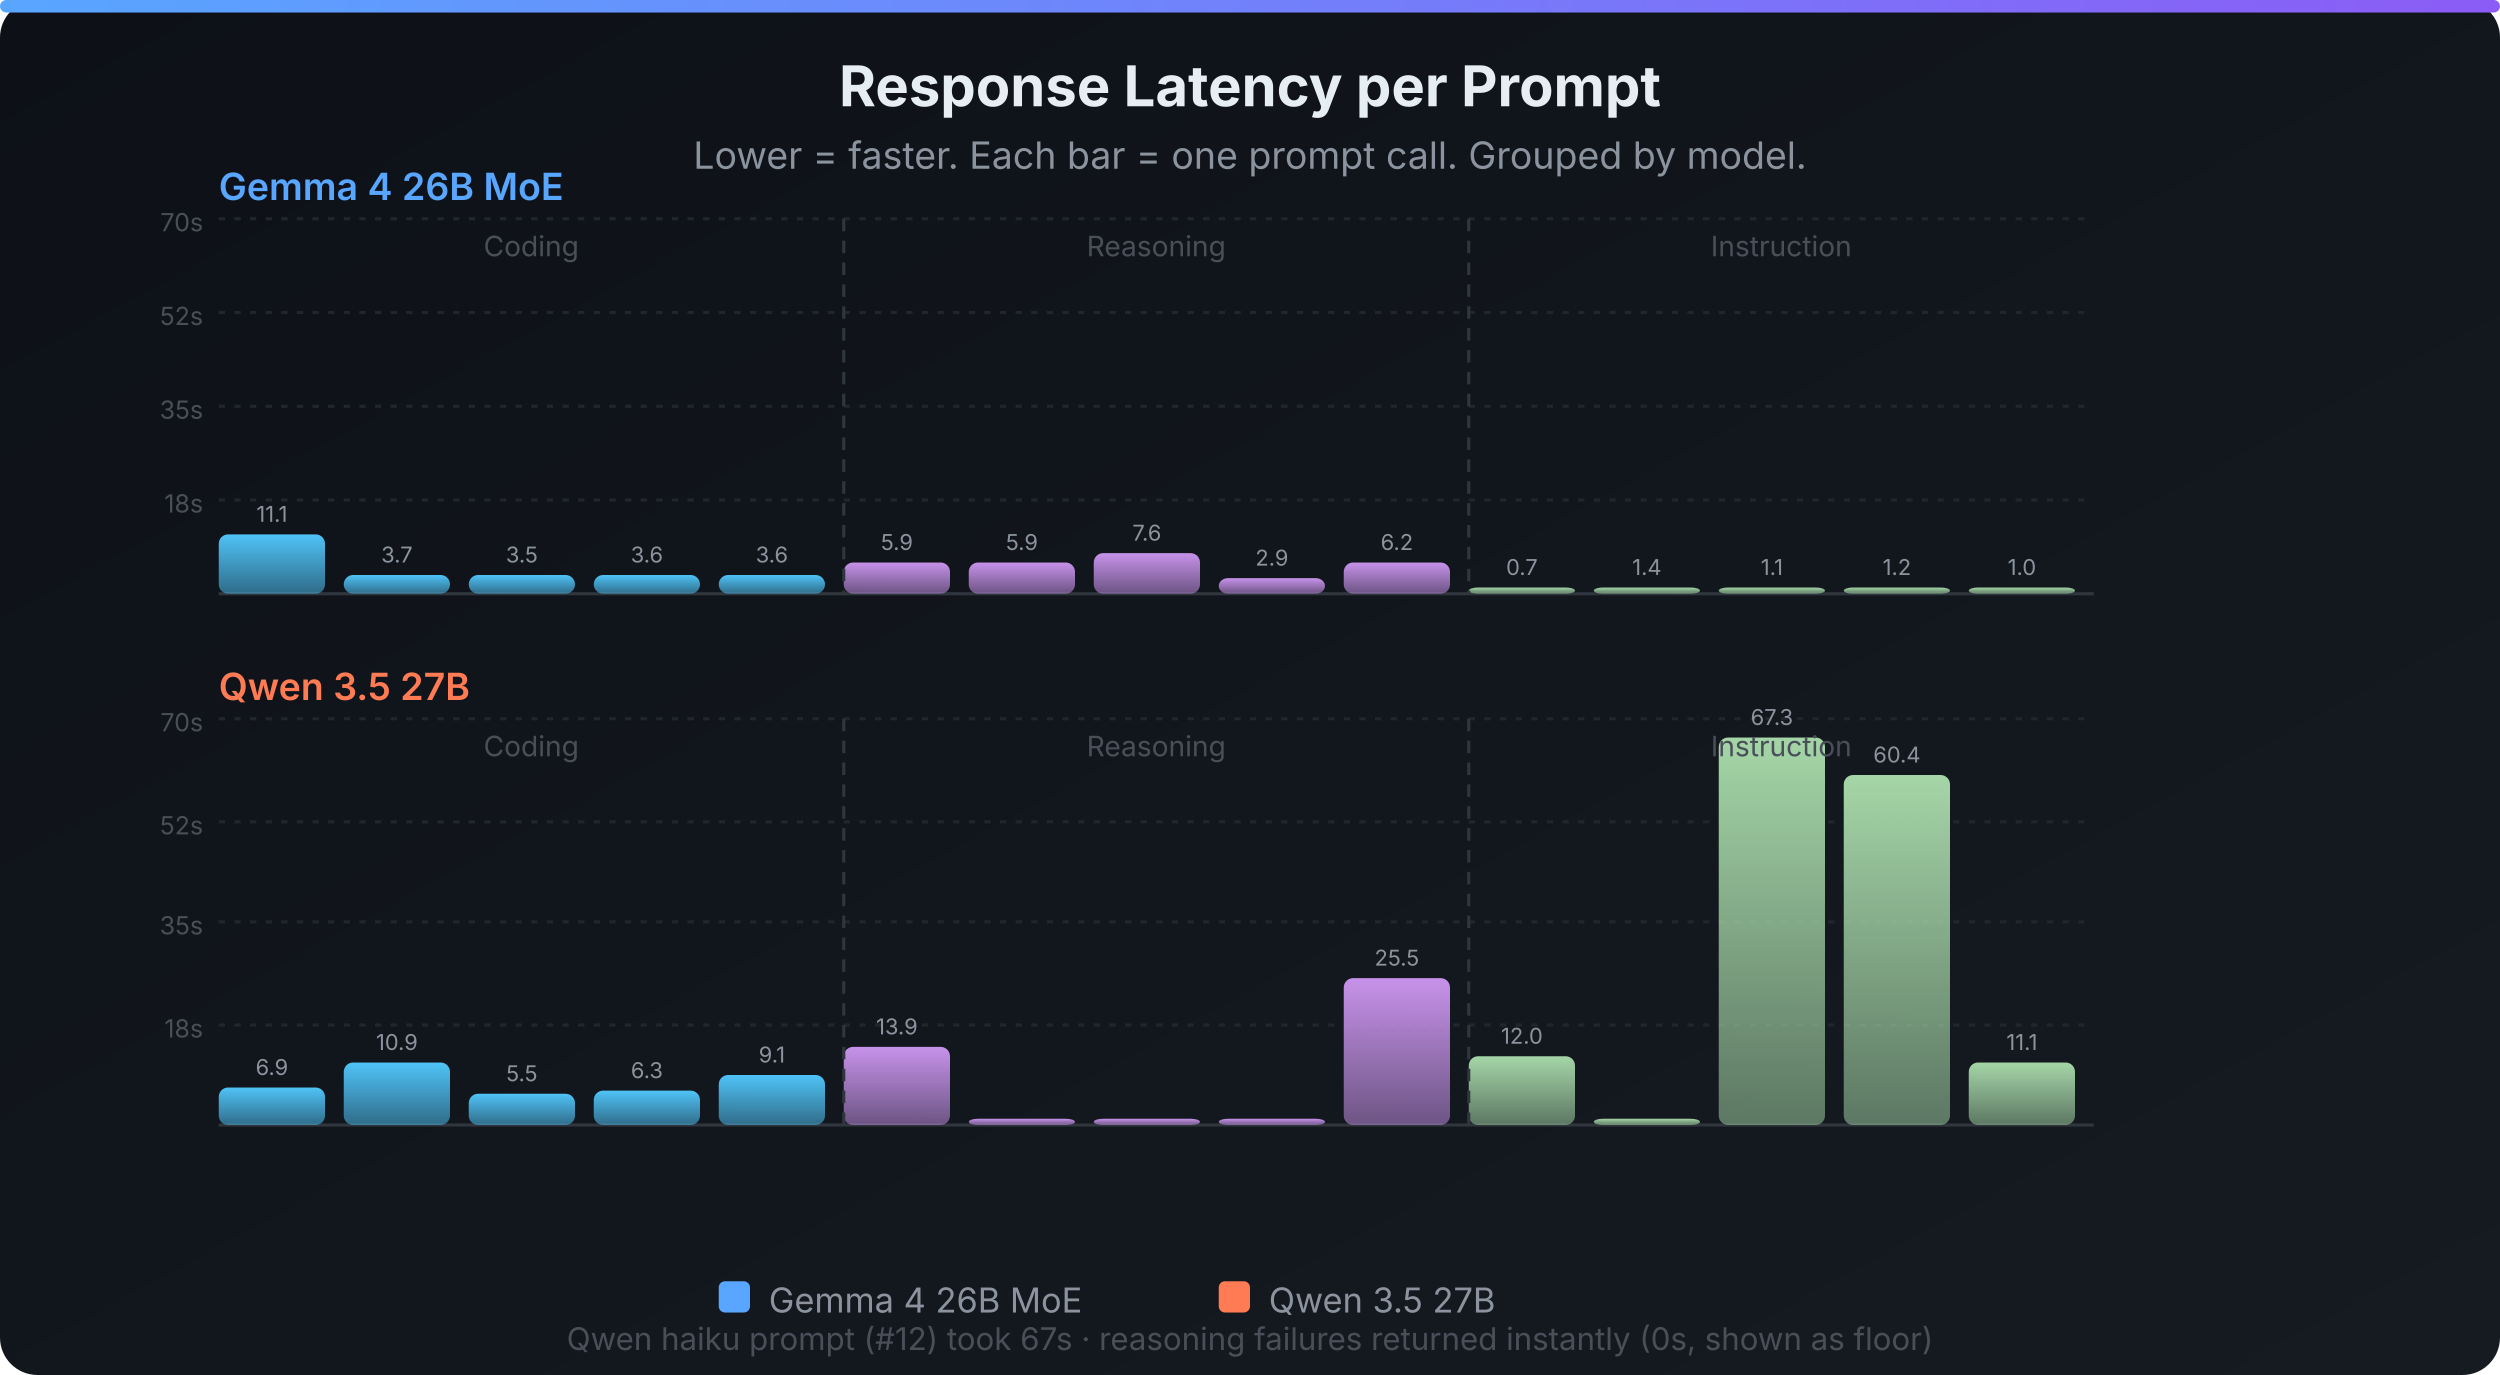
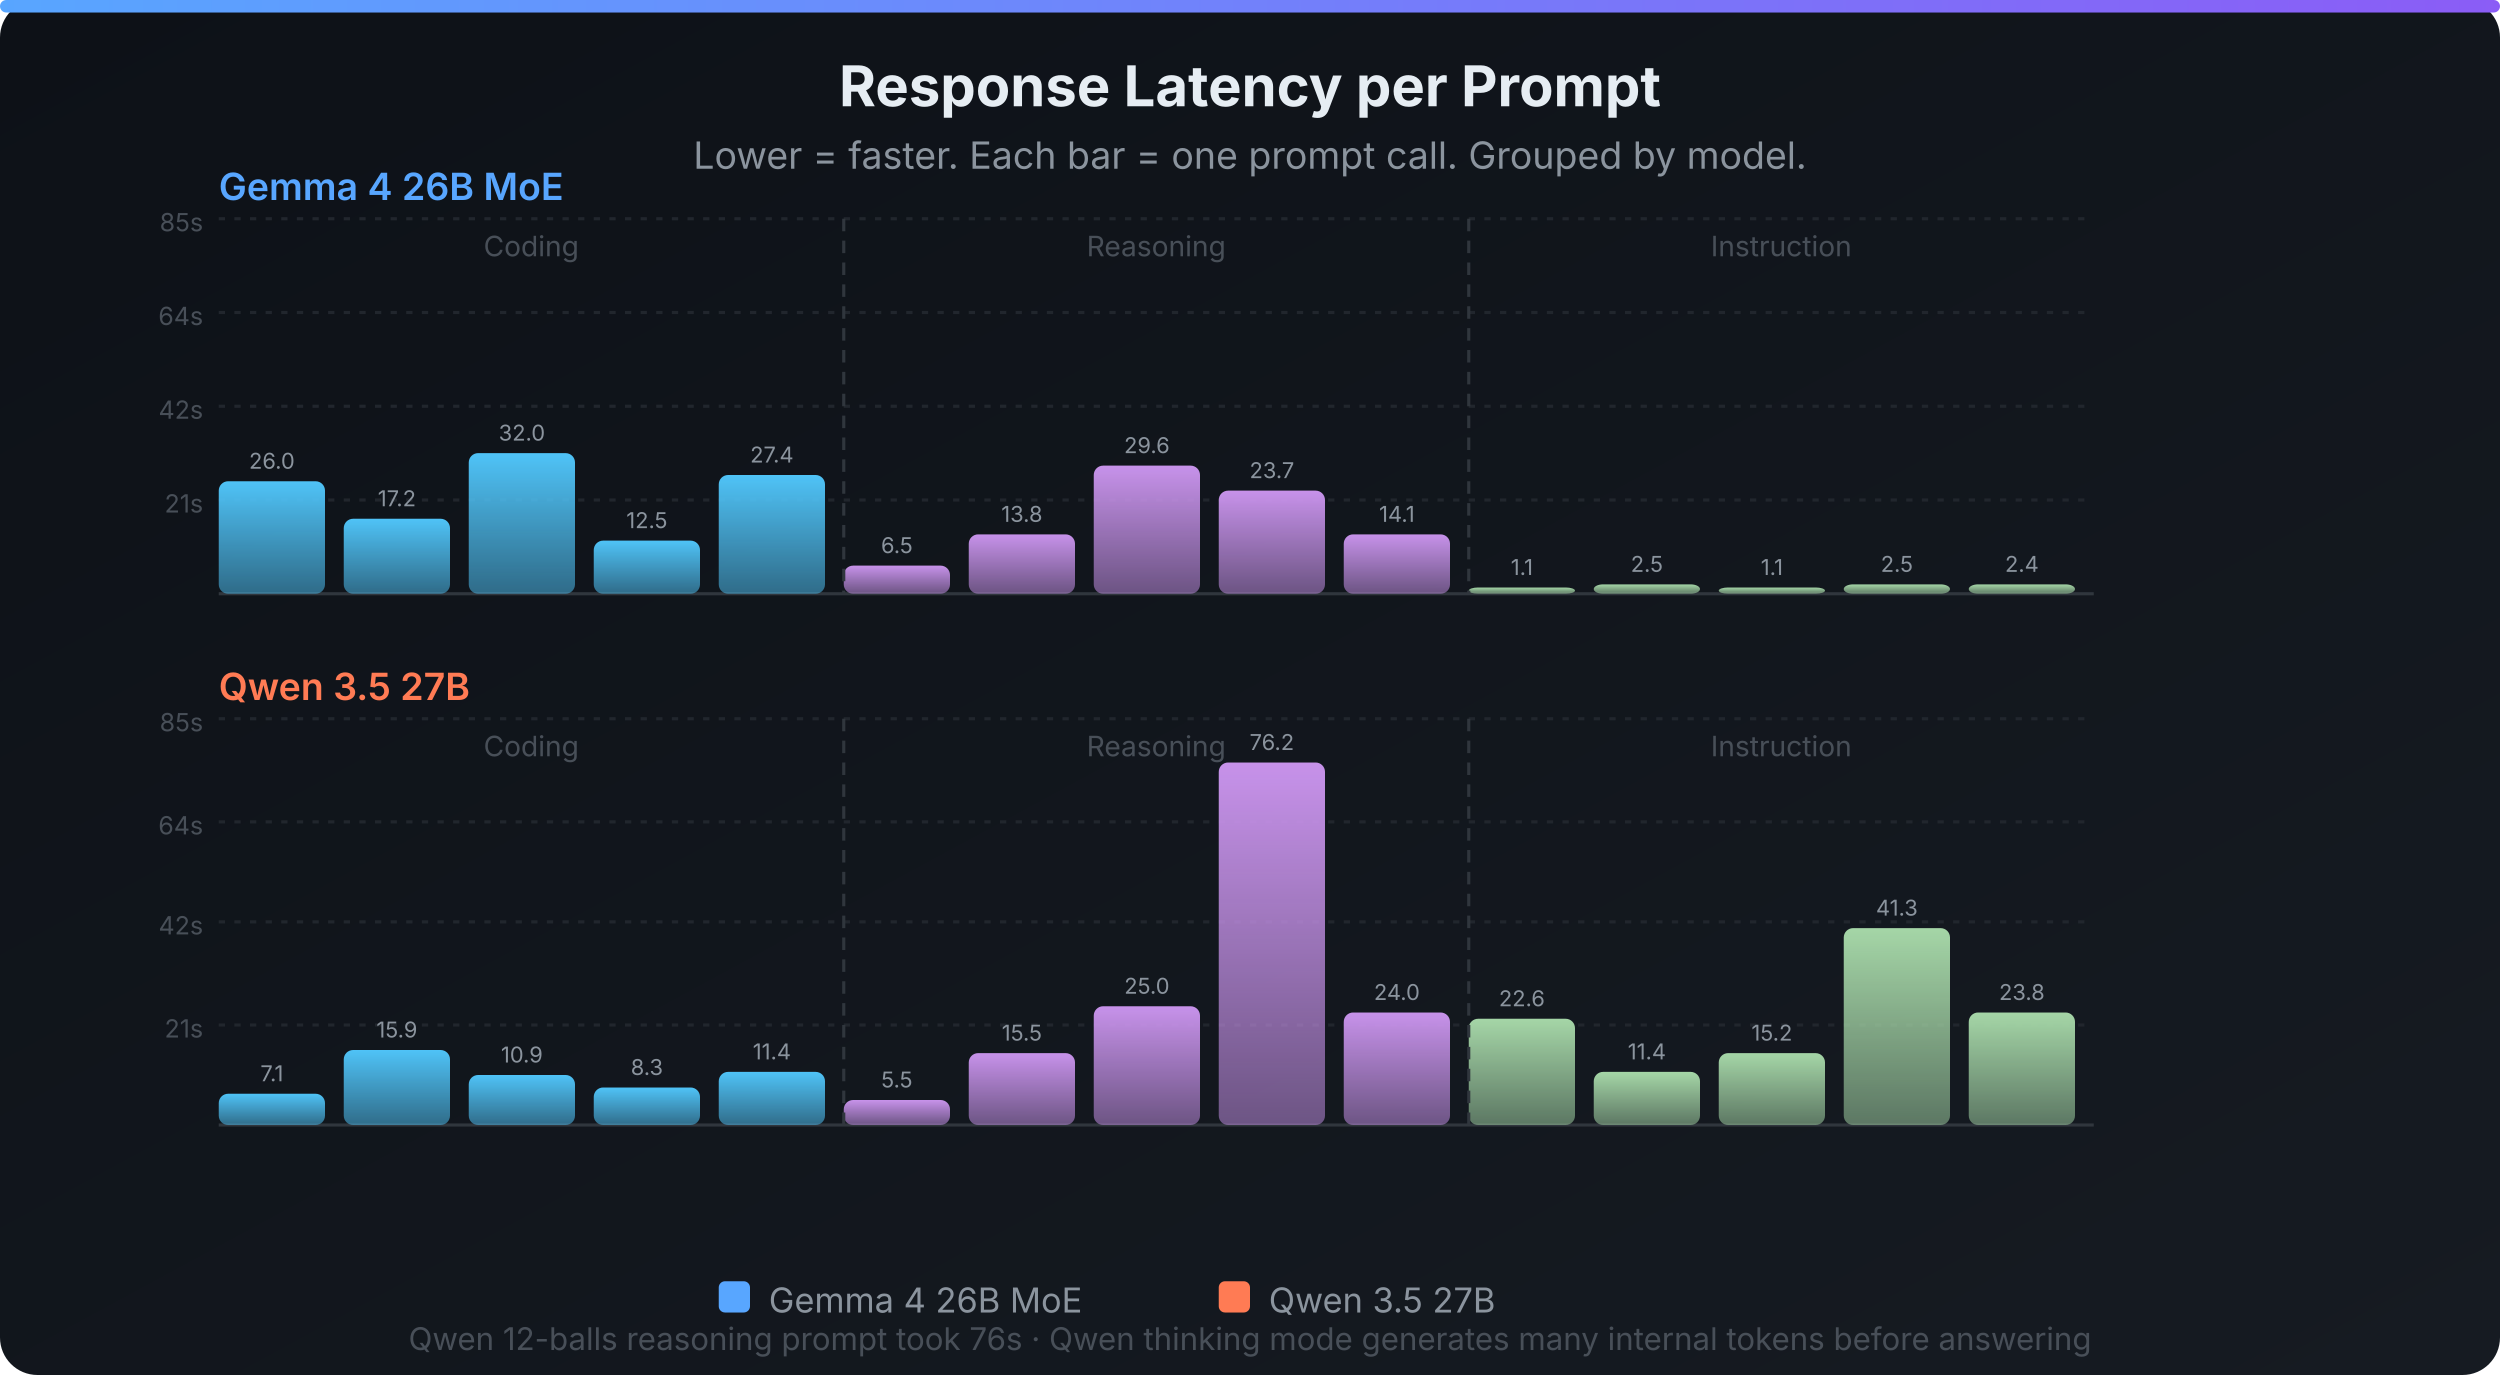
<svg xmlns="http://www.w3.org/2000/svg" viewBox="0 0 800 440" width="800" height="440">
  <defs>
    <linearGradient id="gG" x1="0" y1="0" x2="0" y2="1">
      <stop offset="0%" stop-color="#58A6FF" />
      <stop offset="100%" stop-color="#1158A6" />
    </linearGradient>
    <linearGradient id="gQ" x1="0" y1="0" x2="0" y2="1">
      <stop offset="0%" stop-color="#FF7B54" />
      <stop offset="100%" stop-color="#A63011" />
    </linearGradient>
    <linearGradient id="bgG" x1="0" y1="0" x2="1" y2="1">
      <stop offset="0%" stop-color="#0D1117" />
      <stop offset="100%" stop-color="#161B22" />
    </linearGradient>
    <filter id="shadow" x="-5%" y="-5%" width="110%" height="120%">
      <feDropShadow dx="0" dy="2" stdDeviation="4" flood-color="#000" flood-opacity="0.4" />
    </filter>
    <filter id="glow">
      <feGaussianBlur stdDeviation="6" result="blur" />
      <feComposite in="SourceGraphic" in2="blur" operator="over" />
    </filter>
  </defs>
  <rect width="800" height="440" fill="url(#bgG)" rx="12" />
  <defs>
    <linearGradient id="topbar5" x1="0" y1="0" x2="1" y2="0">
      <stop offset="0%" stop-color="#58A6FF" />
      <stop offset="100%" stop-color="#8B5CF6" />
    </linearGradient>
  </defs>
  <rect x="0" y="0" width="800" height="4" fill="url(#topbar5)" rx="2" />
  <text x="400" y="34" text-anchor="middle" font-family="system-ui,-apple-system,'Segoe UI',sans-serif" font-size="18" font-weight="700" fill="#E6EDF3">Response Latency per Prompt</text>
  <text x="400" y="54" text-anchor="middle" font-family="system-ui,-apple-system,'Segoe UI',sans-serif" font-size="12" font-weight="normal" fill="#8B949E">Lower = faster. Each bar = one prompt call. Grouped by model.</text>
  <text x="70" y="64" text-anchor="start" font-family="system-ui,-apple-system,'Segoe UI',sans-serif" font-size="12" font-weight="600" fill="#58A6FF">Gemma 4 26B MoE</text>
  <line x1="70" y1="190" x2="670" y2="190" stroke="#30363D" stroke-width="1" />
  <line x1="70" y1="160" x2="670" y2="160" stroke="#21262D" stroke-width="1" stroke-dasharray="2,3" />
-   <text x="65" y="164" text-anchor="end" font-family="system-ui,-apple-system,'Segoe UI',sans-serif" font-size="8" font-weight="normal" fill="#484F58">18s</text>
+   <text x="65" y="164" text-anchor="end" font-family="system-ui,-apple-system,'Segoe UI',sans-serif" font-size="8" font-weight="normal" fill="#484F58">21s</text>
  <line x1="70" y1="130" x2="670" y2="130" stroke="#21262D" stroke-width="1" stroke-dasharray="2,3" />
-   <text x="65" y="134" text-anchor="end" font-family="system-ui,-apple-system,'Segoe UI',sans-serif" font-size="8" font-weight="normal" fill="#484F58">35s</text>
+   <text x="65" y="134" text-anchor="end" font-family="system-ui,-apple-system,'Segoe UI',sans-serif" font-size="8" font-weight="normal" fill="#484F58">42s</text>
  <line x1="70" y1="100" x2="670" y2="100" stroke="#21262D" stroke-width="1" stroke-dasharray="2,3" />
-   <text x="65" y="104" text-anchor="end" font-family="system-ui,-apple-system,'Segoe UI',sans-serif" font-size="8" font-weight="normal" fill="#484F58">52s</text>
+   <text x="65" y="104" text-anchor="end" font-family="system-ui,-apple-system,'Segoe UI',sans-serif" font-size="8" font-weight="normal" fill="#484F58">64s</text>
  <line x1="70" y1="70" x2="670" y2="70" stroke="#21262D" stroke-width="1" stroke-dasharray="2,3" />
-   <text x="65" y="74" text-anchor="end" font-family="system-ui,-apple-system,'Segoe UI',sans-serif" font-size="8" font-weight="normal" fill="#484F58">70s</text>
-   <defs>
-     <linearGradient id="grad_G_cod" x1="0" y1="0" x2="0" y2="1">
-       <stop offset="0%" stop-color="#4FC3F7" />
-       <stop offset="100%" stop-color="#4FC3F7" stop-opacity="0.5" />
-     </linearGradient>
-   </defs>
-   <rect x="70" y="171" width="34" height="19" fill="url(#grad_G_cod)" rx="3" />
-   <text x="87" y="167" text-anchor="middle" font-family="system-ui,-apple-system,'Segoe UI',sans-serif" font-size="7" font-weight="normal" fill="#8B949E">11.1</text>
-   <defs>
-     <linearGradient id="grad_G_cod" x1="0" y1="0" x2="0" y2="1">
-       <stop offset="0%" stop-color="#4FC3F7" />
-       <stop offset="100%" stop-color="#4FC3F7" stop-opacity="0.5" />
-     </linearGradient>
-   </defs>
-   <rect x="110" y="184" width="34" height="6" fill="url(#grad_G_cod)" rx="3" />
-   <text x="127" y="180" text-anchor="middle" font-family="system-ui,-apple-system,'Segoe UI',sans-serif" font-size="7" font-weight="normal" fill="#8B949E">3.7</text>
-   <defs>
-     <linearGradient id="grad_G_cod" x1="0" y1="0" x2="0" y2="1">
-       <stop offset="0%" stop-color="#4FC3F7" />
-       <stop offset="100%" stop-color="#4FC3F7" stop-opacity="0.5" />
-     </linearGradient>
-   </defs>
-   <rect x="150" y="184" width="34" height="6" fill="url(#grad_G_cod)" rx="3" />
-   <text x="167" y="180" text-anchor="middle" font-family="system-ui,-apple-system,'Segoe UI',sans-serif" font-size="7" font-weight="normal" fill="#8B949E">3.5</text>
-   <defs>
-     <linearGradient id="grad_G_cod" x1="0" y1="0" x2="0" y2="1">
-       <stop offset="0%" stop-color="#4FC3F7" />
-       <stop offset="100%" stop-color="#4FC3F7" stop-opacity="0.5" />
-     </linearGradient>
-   </defs>
-   <rect x="190" y="184" width="34" height="6" fill="url(#grad_G_cod)" rx="3" />
-   <text x="207" y="180" text-anchor="middle" font-family="system-ui,-apple-system,'Segoe UI',sans-serif" font-size="7" font-weight="normal" fill="#8B949E">3.6</text>
-   <defs>
-     <linearGradient id="grad_G_cod" x1="0" y1="0" x2="0" y2="1">
-       <stop offset="0%" stop-color="#4FC3F7" />
-       <stop offset="100%" stop-color="#4FC3F7" stop-opacity="0.5" />
-     </linearGradient>
-   </defs>
-   <rect x="230" y="184" width="34" height="6" fill="url(#grad_G_cod)" rx="3" />
-   <text x="247" y="180" text-anchor="middle" font-family="system-ui,-apple-system,'Segoe UI',sans-serif" font-size="7" font-weight="normal" fill="#8B949E">3.6</text>
-   <defs>
-     <linearGradient id="grad_G_rea" x1="0" y1="0" x2="0" y2="1">
-       <stop offset="0%" stop-color="#C792EA" />
-       <stop offset="100%" stop-color="#C792EA" stop-opacity="0.5" />
-     </linearGradient>
-   </defs>
-   <rect x="270" y="180" width="34" height="10" fill="url(#grad_G_rea)" rx="3" />
-   <text x="287" y="176" text-anchor="middle" font-family="system-ui,-apple-system,'Segoe UI',sans-serif" font-size="7" font-weight="normal" fill="#8B949E">5.9</text>
-   <defs>
-     <linearGradient id="grad_G_rea" x1="0" y1="0" x2="0" y2="1">
-       <stop offset="0%" stop-color="#C792EA" />
-       <stop offset="100%" stop-color="#C792EA" stop-opacity="0.5" />
-     </linearGradient>
-   </defs>
-   <rect x="310" y="180" width="34" height="10" fill="url(#grad_G_rea)" rx="3" />
-   <text x="327" y="176" text-anchor="middle" font-family="system-ui,-apple-system,'Segoe UI',sans-serif" font-size="7" font-weight="normal" fill="#8B949E">5.9</text>
-   <defs>
-     <linearGradient id="grad_G_rea" x1="0" y1="0" x2="0" y2="1">
-       <stop offset="0%" stop-color="#C792EA" />
-       <stop offset="100%" stop-color="#C792EA" stop-opacity="0.5" />
-     </linearGradient>
-   </defs>
-   <rect x="350" y="177" width="34" height="13" fill="url(#grad_G_rea)" rx="3" />
-   <text x="367" y="173" text-anchor="middle" font-family="system-ui,-apple-system,'Segoe UI',sans-serif" font-size="7" font-weight="normal" fill="#8B949E">7.6</text>
-   <defs>
-     <linearGradient id="grad_G_rea" x1="0" y1="0" x2="0" y2="1">
-       <stop offset="0%" stop-color="#C792EA" />
-       <stop offset="100%" stop-color="#C792EA" stop-opacity="0.5" />
-     </linearGradient>
-   </defs>
-   <rect x="390" y="185" width="34" height="5" fill="url(#grad_G_rea)" rx="3" />
-   <text x="407" y="181" text-anchor="middle" font-family="system-ui,-apple-system,'Segoe UI',sans-serif" font-size="7" font-weight="normal" fill="#8B949E">2.9</text>
-   <defs>
-     <linearGradient id="grad_G_rea" x1="0" y1="0" x2="0" y2="1">
-       <stop offset="0%" stop-color="#C792EA" />
-       <stop offset="100%" stop-color="#C792EA" stop-opacity="0.5" />
-     </linearGradient>
-   </defs>
-   <rect x="430" y="180" width="34" height="10" fill="url(#grad_G_rea)" rx="3" />
-   <text x="447" y="176" text-anchor="middle" font-family="system-ui,-apple-system,'Segoe UI',sans-serif" font-size="7" font-weight="normal" fill="#8B949E">6.2</text>
+   <text x="65" y="74" text-anchor="end" font-family="system-ui,-apple-system,'Segoe UI',sans-serif" font-size="8" font-weight="normal" fill="#484F58">85s</text>
+   <defs>
+     <linearGradient id="grad_G_cod" x1="0" y1="0" x2="0" y2="1">
+       <stop offset="0%" stop-color="#4FC3F7" />
+       <stop offset="100%" stop-color="#4FC3F7" stop-opacity="0.5" />
+     </linearGradient>
+   </defs>
+   <rect x="70" y="154" width="34" height="36" fill="url(#grad_G_cod)" rx="3" />
+   <text x="87" y="150" text-anchor="middle" font-family="system-ui,-apple-system,'Segoe UI',sans-serif" font-size="7" font-weight="normal" fill="#8B949E">26.0</text>
+   <defs>
+     <linearGradient id="grad_G_cod" x1="0" y1="0" x2="0" y2="1">
+       <stop offset="0%" stop-color="#4FC3F7" />
+       <stop offset="100%" stop-color="#4FC3F7" stop-opacity="0.5" />
+     </linearGradient>
+   </defs>
+   <rect x="110" y="166" width="34" height="24" fill="url(#grad_G_cod)" rx="3" />
+   <text x="127" y="162" text-anchor="middle" font-family="system-ui,-apple-system,'Segoe UI',sans-serif" font-size="7" font-weight="normal" fill="#8B949E">17.2</text>
+   <defs>
+     <linearGradient id="grad_G_cod" x1="0" y1="0" x2="0" y2="1">
+       <stop offset="0%" stop-color="#4FC3F7" />
+       <stop offset="100%" stop-color="#4FC3F7" stop-opacity="0.5" />
+     </linearGradient>
+   </defs>
+   <rect x="150" y="145" width="34" height="45" fill="url(#grad_G_cod)" rx="3" />
+   <text x="167" y="141" text-anchor="middle" font-family="system-ui,-apple-system,'Segoe UI',sans-serif" font-size="7" font-weight="normal" fill="#8B949E">32.0</text>
+   <defs>
+     <linearGradient id="grad_G_cod" x1="0" y1="0" x2="0" y2="1">
+       <stop offset="0%" stop-color="#4FC3F7" />
+       <stop offset="100%" stop-color="#4FC3F7" stop-opacity="0.5" />
+     </linearGradient>
+   </defs>
+   <rect x="190" y="173" width="34" height="17" fill="url(#grad_G_cod)" rx="3" />
+   <text x="207" y="169" text-anchor="middle" font-family="system-ui,-apple-system,'Segoe UI',sans-serif" font-size="7" font-weight="normal" fill="#8B949E">12.5</text>
+   <defs>
+     <linearGradient id="grad_G_cod" x1="0" y1="0" x2="0" y2="1">
+       <stop offset="0%" stop-color="#4FC3F7" />
+       <stop offset="100%" stop-color="#4FC3F7" stop-opacity="0.5" />
+     </linearGradient>
+   </defs>
+   <rect x="230" y="152" width="34" height="38" fill="url(#grad_G_cod)" rx="3" />
+   <text x="247" y="148" text-anchor="middle" font-family="system-ui,-apple-system,'Segoe UI',sans-serif" font-size="7" font-weight="normal" fill="#8B949E">27.4</text>
+   <defs>
+     <linearGradient id="grad_G_rea" x1="0" y1="0" x2="0" y2="1">
+       <stop offset="0%" stop-color="#C792EA" />
+       <stop offset="100%" stop-color="#C792EA" stop-opacity="0.5" />
+     </linearGradient>
+   </defs>
+   <rect x="270" y="181" width="34" height="9" fill="url(#grad_G_rea)" rx="3" />
+   <text x="287" y="177" text-anchor="middle" font-family="system-ui,-apple-system,'Segoe UI',sans-serif" font-size="7" font-weight="normal" fill="#8B949E">6.5</text>
+   <defs>
+     <linearGradient id="grad_G_rea" x1="0" y1="0" x2="0" y2="1">
+       <stop offset="0%" stop-color="#C792EA" />
+       <stop offset="100%" stop-color="#C792EA" stop-opacity="0.5" />
+     </linearGradient>
+   </defs>
+   <rect x="310" y="171" width="34" height="19" fill="url(#grad_G_rea)" rx="3" />
+   <text x="327" y="167" text-anchor="middle" font-family="system-ui,-apple-system,'Segoe UI',sans-serif" font-size="7" font-weight="normal" fill="#8B949E">13.8</text>
+   <defs>
+     <linearGradient id="grad_G_rea" x1="0" y1="0" x2="0" y2="1">
+       <stop offset="0%" stop-color="#C792EA" />
+       <stop offset="100%" stop-color="#C792EA" stop-opacity="0.5" />
+     </linearGradient>
+   </defs>
+   <rect x="350" y="149" width="34" height="41" fill="url(#grad_G_rea)" rx="3" />
+   <text x="367" y="145" text-anchor="middle" font-family="system-ui,-apple-system,'Segoe UI',sans-serif" font-size="7" font-weight="normal" fill="#8B949E">29.6</text>
+   <defs>
+     <linearGradient id="grad_G_rea" x1="0" y1="0" x2="0" y2="1">
+       <stop offset="0%" stop-color="#C792EA" />
+       <stop offset="100%" stop-color="#C792EA" stop-opacity="0.5" />
+     </linearGradient>
+   </defs>
+   <rect x="390" y="157" width="34" height="33" fill="url(#grad_G_rea)" rx="3" />
+   <text x="407" y="153" text-anchor="middle" font-family="system-ui,-apple-system,'Segoe UI',sans-serif" font-size="7" font-weight="normal" fill="#8B949E">23.7</text>
+   <defs>
+     <linearGradient id="grad_G_rea" x1="0" y1="0" x2="0" y2="1">
+       <stop offset="0%" stop-color="#C792EA" />
+       <stop offset="100%" stop-color="#C792EA" stop-opacity="0.5" />
+     </linearGradient>
+   </defs>
+   <rect x="430" y="171" width="34" height="19" fill="url(#grad_G_rea)" rx="3" />
+   <text x="447" y="167" text-anchor="middle" font-family="system-ui,-apple-system,'Segoe UI',sans-serif" font-size="7" font-weight="normal" fill="#8B949E">14.1</text>
  <defs>
    <linearGradient id="grad_G_ins" x1="0" y1="0" x2="0" y2="1">
      <stop offset="0%" stop-color="#A5D6A7" />
      <stop offset="100%" stop-color="#A5D6A7" stop-opacity="0.5" />
    </linearGradient>
  </defs>
  <rect x="470" y="188" width="34" height="2" fill="url(#grad_G_ins)" rx="3" />
-   <text x="487" y="184" text-anchor="middle" font-family="system-ui,-apple-system,'Segoe UI',sans-serif" font-size="7" font-weight="normal" fill="#8B949E">0.7</text>
-   <defs>
-     <linearGradient id="grad_G_ins" x1="0" y1="0" x2="0" y2="1">
-       <stop offset="0%" stop-color="#A5D6A7" />
-       <stop offset="100%" stop-color="#A5D6A7" stop-opacity="0.5" />
-     </linearGradient>
-   </defs>
-   <rect x="510" y="188" width="34" height="2" fill="url(#grad_G_ins)" rx="3" />
-   <text x="527" y="184" text-anchor="middle" font-family="system-ui,-apple-system,'Segoe UI',sans-serif" font-size="7" font-weight="normal" fill="#8B949E">1.4</text>
+   <text x="487" y="184" text-anchor="middle" font-family="system-ui,-apple-system,'Segoe UI',sans-serif" font-size="7" font-weight="normal" fill="#8B949E">1.1</text>
+   <defs>
+     <linearGradient id="grad_G_ins" x1="0" y1="0" x2="0" y2="1">
+       <stop offset="0%" stop-color="#A5D6A7" />
+       <stop offset="100%" stop-color="#A5D6A7" stop-opacity="0.5" />
+     </linearGradient>
+   </defs>
+   <rect x="510" y="187" width="34" height="3" fill="url(#grad_G_ins)" rx="3" />
+   <text x="527" y="183" text-anchor="middle" font-family="system-ui,-apple-system,'Segoe UI',sans-serif" font-size="7" font-weight="normal" fill="#8B949E">2.5</text>
  <defs>
    <linearGradient id="grad_G_ins" x1="0" y1="0" x2="0" y2="1">
      <stop offset="0%" stop-color="#A5D6A7" />
      <stop offset="100%" stop-color="#A5D6A7" stop-opacity="0.5" />
    </linearGradient>
  </defs>
  <rect x="550" y="188" width="34" height="2" fill="url(#grad_G_ins)" rx="3" />
  <text x="567" y="184" text-anchor="middle" font-family="system-ui,-apple-system,'Segoe UI',sans-serif" font-size="7" font-weight="normal" fill="#8B949E">1.1</text>
  <defs>
    <linearGradient id="grad_G_ins" x1="0" y1="0" x2="0" y2="1">
      <stop offset="0%" stop-color="#A5D6A7" />
      <stop offset="100%" stop-color="#A5D6A7" stop-opacity="0.5" />
    </linearGradient>
  </defs>
-   <rect x="590" y="188" width="34" height="2" fill="url(#grad_G_ins)" rx="3" />
-   <text x="607" y="184" text-anchor="middle" font-family="system-ui,-apple-system,'Segoe UI',sans-serif" font-size="7" font-weight="normal" fill="#8B949E">1.2</text>
-   <defs>
-     <linearGradient id="grad_G_ins" x1="0" y1="0" x2="0" y2="1">
-       <stop offset="0%" stop-color="#A5D6A7" />
-       <stop offset="100%" stop-color="#A5D6A7" stop-opacity="0.5" />
-     </linearGradient>
-   </defs>
-   <rect x="630" y="188" width="34" height="2" fill="url(#grad_G_ins)" rx="3" />
-   <text x="647" y="184" text-anchor="middle" font-family="system-ui,-apple-system,'Segoe UI',sans-serif" font-size="7" font-weight="normal" fill="#8B949E">1.0</text>
+   <rect x="590" y="187" width="34" height="3" fill="url(#grad_G_ins)" rx="3" />
+   <text x="607" y="183" text-anchor="middle" font-family="system-ui,-apple-system,'Segoe UI',sans-serif" font-size="7" font-weight="normal" fill="#8B949E">2.5</text>
+   <defs>
+     <linearGradient id="grad_G_ins" x1="0" y1="0" x2="0" y2="1">
+       <stop offset="0%" stop-color="#A5D6A7" />
+       <stop offset="100%" stop-color="#A5D6A7" stop-opacity="0.5" />
+     </linearGradient>
+   </defs>
+   <rect x="630" y="187" width="34" height="3" fill="url(#grad_G_ins)" rx="3" />
+   <text x="647" y="183" text-anchor="middle" font-family="system-ui,-apple-system,'Segoe UI',sans-serif" font-size="7" font-weight="normal" fill="#8B949E">2.4</text>
  <line x1="270" y1="70" x2="270" y2="190" stroke="#30363D" stroke-width="1" stroke-dasharray="4,3" />
  <line x1="470" y1="70" x2="470" y2="190" stroke="#30363D" stroke-width="1" stroke-dasharray="4,3" />
  <text x="170.0" y="82" text-anchor="middle" font-family="system-ui,-apple-system,'Segoe UI',sans-serif" font-size="9" font-weight="normal" fill="#484F58">Coding</text>
  <text x="370.0" y="82" text-anchor="middle" font-family="system-ui,-apple-system,'Segoe UI',sans-serif" font-size="9" font-weight="normal" fill="#484F58">Reasoning</text>
  <text x="570.0" y="82" text-anchor="middle" font-family="system-ui,-apple-system,'Segoe UI',sans-serif" font-size="9" font-weight="normal" fill="#484F58">Instruction</text>
  <text x="70" y="224" text-anchor="start" font-family="system-ui,-apple-system,'Segoe UI',sans-serif" font-size="12" font-weight="600" fill="#FF7B54">Qwen 3.5 27B</text>
  <line x1="70" y1="360" x2="670" y2="360" stroke="#30363D" stroke-width="1" />
  <line x1="70" y1="328" x2="670" y2="328" stroke="#21262D" stroke-width="1" stroke-dasharray="2,3" />
-   <text x="65" y="332" text-anchor="end" font-family="system-ui,-apple-system,'Segoe UI',sans-serif" font-size="8" font-weight="normal" fill="#484F58">18s</text>
+   <text x="65" y="332" text-anchor="end" font-family="system-ui,-apple-system,'Segoe UI',sans-serif" font-size="8" font-weight="normal" fill="#484F58">21s</text>
  <line x1="70" y1="295" x2="670" y2="295" stroke="#21262D" stroke-width="1" stroke-dasharray="2,3" />
-   <text x="65" y="299" text-anchor="end" font-family="system-ui,-apple-system,'Segoe UI',sans-serif" font-size="8" font-weight="normal" fill="#484F58">35s</text>
+   <text x="65" y="299" text-anchor="end" font-family="system-ui,-apple-system,'Segoe UI',sans-serif" font-size="8" font-weight="normal" fill="#484F58">42s</text>
  <line x1="70" y1="263" x2="670" y2="263" stroke="#21262D" stroke-width="1" stroke-dasharray="2,3" />
-   <text x="65" y="267" text-anchor="end" font-family="system-ui,-apple-system,'Segoe UI',sans-serif" font-size="8" font-weight="normal" fill="#484F58">52s</text>
+   <text x="65" y="267" text-anchor="end" font-family="system-ui,-apple-system,'Segoe UI',sans-serif" font-size="8" font-weight="normal" fill="#484F58">64s</text>
  <line x1="70" y1="230" x2="670" y2="230" stroke="#21262D" stroke-width="1" stroke-dasharray="2,3" />
-   <text x="65" y="234" text-anchor="end" font-family="system-ui,-apple-system,'Segoe UI',sans-serif" font-size="8" font-weight="normal" fill="#484F58">70s</text>
-   <defs>
-     <linearGradient id="grad_Q_cod" x1="0" y1="0" x2="0" y2="1">
-       <stop offset="0%" stop-color="#4FC3F7" />
-       <stop offset="100%" stop-color="#4FC3F7" stop-opacity="0.5" />
-     </linearGradient>
-   </defs>
-   <rect x="70" y="348" width="34" height="12" fill="url(#grad_Q_cod)" rx="3" />
-   <text x="87" y="344" text-anchor="middle" font-family="system-ui,-apple-system,'Segoe UI',sans-serif" font-size="7" font-weight="normal" fill="#8B949E">6.9</text>
-   <defs>
-     <linearGradient id="grad_Q_cod" x1="0" y1="0" x2="0" y2="1">
-       <stop offset="0%" stop-color="#4FC3F7" />
-       <stop offset="100%" stop-color="#4FC3F7" stop-opacity="0.5" />
-     </linearGradient>
-   </defs>
-   <rect x="110" y="340" width="34" height="20" fill="url(#grad_Q_cod)" rx="3" />
-   <text x="127" y="336" text-anchor="middle" font-family="system-ui,-apple-system,'Segoe UI',sans-serif" font-size="7" font-weight="normal" fill="#8B949E">10.9</text>
-   <defs>
-     <linearGradient id="grad_Q_cod" x1="0" y1="0" x2="0" y2="1">
-       <stop offset="0%" stop-color="#4FC3F7" />
-       <stop offset="100%" stop-color="#4FC3F7" stop-opacity="0.5" />
-     </linearGradient>
-   </defs>
-   <rect x="150" y="350" width="34" height="10" fill="url(#grad_Q_cod)" rx="3" />
-   <text x="167" y="346" text-anchor="middle" font-family="system-ui,-apple-system,'Segoe UI',sans-serif" font-size="7" font-weight="normal" fill="#8B949E">5.5</text>
-   <defs>
-     <linearGradient id="grad_Q_cod" x1="0" y1="0" x2="0" y2="1">
-       <stop offset="0%" stop-color="#4FC3F7" />
-       <stop offset="100%" stop-color="#4FC3F7" stop-opacity="0.5" />
-     </linearGradient>
-   </defs>
-   <rect x="190" y="349" width="34" height="11" fill="url(#grad_Q_cod)" rx="3" />
-   <text x="207" y="345" text-anchor="middle" font-family="system-ui,-apple-system,'Segoe UI',sans-serif" font-size="7" font-weight="normal" fill="#8B949E">6.3</text>
-   <defs>
-     <linearGradient id="grad_Q_cod" x1="0" y1="0" x2="0" y2="1">
-       <stop offset="0%" stop-color="#4FC3F7" />
-       <stop offset="100%" stop-color="#4FC3F7" stop-opacity="0.5" />
-     </linearGradient>
-   </defs>
-   <rect x="230" y="344" width="34" height="16" fill="url(#grad_Q_cod)" rx="3" />
-   <text x="247" y="340" text-anchor="middle" font-family="system-ui,-apple-system,'Segoe UI',sans-serif" font-size="7" font-weight="normal" fill="#8B949E">9.1</text>
-   <defs>
-     <linearGradient id="grad_Q_rea" x1="0" y1="0" x2="0" y2="1">
-       <stop offset="0%" stop-color="#C792EA" />
-       <stop offset="100%" stop-color="#C792EA" stop-opacity="0.5" />
-     </linearGradient>
-   </defs>
-   <rect x="270" y="335" width="34" height="25" fill="url(#grad_Q_rea)" rx="3" />
-   <text x="287" y="331" text-anchor="middle" font-family="system-ui,-apple-system,'Segoe UI',sans-serif" font-size="7" font-weight="normal" fill="#8B949E">13.9</text>
-   <defs>
-     <linearGradient id="grad_Q_rea" x1="0" y1="0" x2="0" y2="1">
-       <stop offset="0%" stop-color="#C792EA" />
-       <stop offset="100%" stop-color="#C792EA" stop-opacity="0.5" />
-     </linearGradient>
-   </defs>
-   <rect x="310" y="358" width="34" height="2" fill="url(#grad_Q_rea)" rx="3" />
-   <defs>
-     <linearGradient id="grad_Q_rea" x1="0" y1="0" x2="0" y2="1">
-       <stop offset="0%" stop-color="#C792EA" />
-       <stop offset="100%" stop-color="#C792EA" stop-opacity="0.5" />
-     </linearGradient>
-   </defs>
-   <rect x="350" y="358" width="34" height="2" fill="url(#grad_Q_rea)" rx="3" />
-   <defs>
-     <linearGradient id="grad_Q_rea" x1="0" y1="0" x2="0" y2="1">
-       <stop offset="0%" stop-color="#C792EA" />
-       <stop offset="100%" stop-color="#C792EA" stop-opacity="0.5" />
-     </linearGradient>
-   </defs>
-   <rect x="390" y="358" width="34" height="2" fill="url(#grad_Q_rea)" rx="3" />
-   <defs>
-     <linearGradient id="grad_Q_rea" x1="0" y1="0" x2="0" y2="1">
-       <stop offset="0%" stop-color="#C792EA" />
-       <stop offset="100%" stop-color="#C792EA" stop-opacity="0.5" />
-     </linearGradient>
-   </defs>
-   <rect x="430" y="313" width="34" height="47" fill="url(#grad_Q_rea)" rx="3" />
-   <text x="447" y="309" text-anchor="middle" font-family="system-ui,-apple-system,'Segoe UI',sans-serif" font-size="7" font-weight="normal" fill="#8B949E">25.5</text>
-   <defs>
-     <linearGradient id="grad_Q_ins" x1="0" y1="0" x2="0" y2="1">
-       <stop offset="0%" stop-color="#A5D6A7" />
-       <stop offset="100%" stop-color="#A5D6A7" stop-opacity="0.5" />
-     </linearGradient>
-   </defs>
-   <rect x="470" y="338" width="34" height="22" fill="url(#grad_Q_ins)" rx="3" />
-   <text x="487" y="334" text-anchor="middle" font-family="system-ui,-apple-system,'Segoe UI',sans-serif" font-size="7" font-weight="normal" fill="#8B949E">12.0</text>
-   <defs>
-     <linearGradient id="grad_Q_ins" x1="0" y1="0" x2="0" y2="1">
-       <stop offset="0%" stop-color="#A5D6A7" />
-       <stop offset="100%" stop-color="#A5D6A7" stop-opacity="0.5" />
-     </linearGradient>
-   </defs>
-   <rect x="510" y="358" width="34" height="2" fill="url(#grad_Q_ins)" rx="3" />
-   <defs>
-     <linearGradient id="grad_Q_ins" x1="0" y1="0" x2="0" y2="1">
-       <stop offset="0%" stop-color="#A5D6A7" />
-       <stop offset="100%" stop-color="#A5D6A7" stop-opacity="0.5" />
-     </linearGradient>
-   </defs>
-   <rect x="550" y="236" width="34" height="124" fill="url(#grad_Q_ins)" rx="3" />
-   <text x="567" y="232" text-anchor="middle" font-family="system-ui,-apple-system,'Segoe UI',sans-serif" font-size="7" font-weight="normal" fill="#8B949E">67.3</text>
-   <defs>
-     <linearGradient id="grad_Q_ins" x1="0" y1="0" x2="0" y2="1">
-       <stop offset="0%" stop-color="#A5D6A7" />
-       <stop offset="100%" stop-color="#A5D6A7" stop-opacity="0.5" />
-     </linearGradient>
-   </defs>
-   <rect x="590" y="248" width="34" height="112" fill="url(#grad_Q_ins)" rx="3" />
-   <text x="607" y="244" text-anchor="middle" font-family="system-ui,-apple-system,'Segoe UI',sans-serif" font-size="7" font-weight="normal" fill="#8B949E">60.4</text>
-   <defs>
-     <linearGradient id="grad_Q_ins" x1="0" y1="0" x2="0" y2="1">
-       <stop offset="0%" stop-color="#A5D6A7" />
-       <stop offset="100%" stop-color="#A5D6A7" stop-opacity="0.5" />
-     </linearGradient>
-   </defs>
-   <rect x="630" y="340" width="34" height="20" fill="url(#grad_Q_ins)" rx="3" />
-   <text x="647" y="336" text-anchor="middle" font-family="system-ui,-apple-system,'Segoe UI',sans-serif" font-size="7" font-weight="normal" fill="#8B949E">11.1</text>
+   <text x="65" y="234" text-anchor="end" font-family="system-ui,-apple-system,'Segoe UI',sans-serif" font-size="8" font-weight="normal" fill="#484F58">85s</text>
+   <defs>
+     <linearGradient id="grad_Q_cod" x1="0" y1="0" x2="0" y2="1">
+       <stop offset="0%" stop-color="#4FC3F7" />
+       <stop offset="100%" stop-color="#4FC3F7" stop-opacity="0.5" />
+     </linearGradient>
+   </defs>
+   <rect x="70" y="350" width="34" height="10" fill="url(#grad_Q_cod)" rx="3" />
+   <text x="87" y="346" text-anchor="middle" font-family="system-ui,-apple-system,'Segoe UI',sans-serif" font-size="7" font-weight="normal" fill="#8B949E">7.1</text>
+   <defs>
+     <linearGradient id="grad_Q_cod" x1="0" y1="0" x2="0" y2="1">
+       <stop offset="0%" stop-color="#4FC3F7" />
+       <stop offset="100%" stop-color="#4FC3F7" stop-opacity="0.5" />
+     </linearGradient>
+   </defs>
+   <rect x="110" y="336" width="34" height="24" fill="url(#grad_Q_cod)" rx="3" />
+   <text x="127" y="332" text-anchor="middle" font-family="system-ui,-apple-system,'Segoe UI',sans-serif" font-size="7" font-weight="normal" fill="#8B949E">15.9</text>
+   <defs>
+     <linearGradient id="grad_Q_cod" x1="0" y1="0" x2="0" y2="1">
+       <stop offset="0%" stop-color="#4FC3F7" />
+       <stop offset="100%" stop-color="#4FC3F7" stop-opacity="0.5" />
+     </linearGradient>
+   </defs>
+   <rect x="150" y="344" width="34" height="16" fill="url(#grad_Q_cod)" rx="3" />
+   <text x="167" y="340" text-anchor="middle" font-family="system-ui,-apple-system,'Segoe UI',sans-serif" font-size="7" font-weight="normal" fill="#8B949E">10.9</text>
+   <defs>
+     <linearGradient id="grad_Q_cod" x1="0" y1="0" x2="0" y2="1">
+       <stop offset="0%" stop-color="#4FC3F7" />
+       <stop offset="100%" stop-color="#4FC3F7" stop-opacity="0.5" />
+     </linearGradient>
+   </defs>
+   <rect x="190" y="348" width="34" height="12" fill="url(#grad_Q_cod)" rx="3" />
+   <text x="207" y="344" text-anchor="middle" font-family="system-ui,-apple-system,'Segoe UI',sans-serif" font-size="7" font-weight="normal" fill="#8B949E">8.3</text>
+   <defs>
+     <linearGradient id="grad_Q_cod" x1="0" y1="0" x2="0" y2="1">
+       <stop offset="0%" stop-color="#4FC3F7" />
+       <stop offset="100%" stop-color="#4FC3F7" stop-opacity="0.5" />
+     </linearGradient>
+   </defs>
+   <rect x="230" y="343" width="34" height="17" fill="url(#grad_Q_cod)" rx="3" />
+   <text x="247" y="339" text-anchor="middle" font-family="system-ui,-apple-system,'Segoe UI',sans-serif" font-size="7" font-weight="normal" fill="#8B949E">11.4</text>
+   <defs>
+     <linearGradient id="grad_Q_rea" x1="0" y1="0" x2="0" y2="1">
+       <stop offset="0%" stop-color="#C792EA" />
+       <stop offset="100%" stop-color="#C792EA" stop-opacity="0.5" />
+     </linearGradient>
+   </defs>
+   <rect x="270" y="352" width="34" height="8" fill="url(#grad_Q_rea)" rx="3" />
+   <text x="287" y="348" text-anchor="middle" font-family="system-ui,-apple-system,'Segoe UI',sans-serif" font-size="7" font-weight="normal" fill="#8B949E">5.5</text>
+   <defs>
+     <linearGradient id="grad_Q_rea" x1="0" y1="0" x2="0" y2="1">
+       <stop offset="0%" stop-color="#C792EA" />
+       <stop offset="100%" stop-color="#C792EA" stop-opacity="0.5" />
+     </linearGradient>
+   </defs>
+   <rect x="310" y="337" width="34" height="23" fill="url(#grad_Q_rea)" rx="3" />
+   <text x="327" y="333" text-anchor="middle" font-family="system-ui,-apple-system,'Segoe UI',sans-serif" font-size="7" font-weight="normal" fill="#8B949E">15.5</text>
+   <defs>
+     <linearGradient id="grad_Q_rea" x1="0" y1="0" x2="0" y2="1">
+       <stop offset="0%" stop-color="#C792EA" />
+       <stop offset="100%" stop-color="#C792EA" stop-opacity="0.5" />
+     </linearGradient>
+   </defs>
+   <rect x="350" y="322" width="34" height="38" fill="url(#grad_Q_rea)" rx="3" />
+   <text x="367" y="318" text-anchor="middle" font-family="system-ui,-apple-system,'Segoe UI',sans-serif" font-size="7" font-weight="normal" fill="#8B949E">25.0</text>
+   <defs>
+     <linearGradient id="grad_Q_rea" x1="0" y1="0" x2="0" y2="1">
+       <stop offset="0%" stop-color="#C792EA" />
+       <stop offset="100%" stop-color="#C792EA" stop-opacity="0.5" />
+     </linearGradient>
+   </defs>
+   <rect x="390" y="244" width="34" height="116" fill="url(#grad_Q_rea)" rx="3" />
+   <text x="407" y="240" text-anchor="middle" font-family="system-ui,-apple-system,'Segoe UI',sans-serif" font-size="7" font-weight="normal" fill="#8B949E">76.2</text>
+   <defs>
+     <linearGradient id="grad_Q_rea" x1="0" y1="0" x2="0" y2="1">
+       <stop offset="0%" stop-color="#C792EA" />
+       <stop offset="100%" stop-color="#C792EA" stop-opacity="0.5" />
+     </linearGradient>
+   </defs>
+   <rect x="430" y="324" width="34" height="36" fill="url(#grad_Q_rea)" rx="3" />
+   <text x="447" y="320" text-anchor="middle" font-family="system-ui,-apple-system,'Segoe UI',sans-serif" font-size="7" font-weight="normal" fill="#8B949E">24.0</text>
+   <defs>
+     <linearGradient id="grad_Q_ins" x1="0" y1="0" x2="0" y2="1">
+       <stop offset="0%" stop-color="#A5D6A7" />
+       <stop offset="100%" stop-color="#A5D6A7" stop-opacity="0.5" />
+     </linearGradient>
+   </defs>
+   <rect x="470" y="326" width="34" height="34" fill="url(#grad_Q_ins)" rx="3" />
+   <text x="487" y="322" text-anchor="middle" font-family="system-ui,-apple-system,'Segoe UI',sans-serif" font-size="7" font-weight="normal" fill="#8B949E">22.6</text>
+   <defs>
+     <linearGradient id="grad_Q_ins" x1="0" y1="0" x2="0" y2="1">
+       <stop offset="0%" stop-color="#A5D6A7" />
+       <stop offset="100%" stop-color="#A5D6A7" stop-opacity="0.5" />
+     </linearGradient>
+   </defs>
+   <rect x="510" y="343" width="34" height="17" fill="url(#grad_Q_ins)" rx="3" />
+   <text x="527" y="339" text-anchor="middle" font-family="system-ui,-apple-system,'Segoe UI',sans-serif" font-size="7" font-weight="normal" fill="#8B949E">11.4</text>
+   <defs>
+     <linearGradient id="grad_Q_ins" x1="0" y1="0" x2="0" y2="1">
+       <stop offset="0%" stop-color="#A5D6A7" />
+       <stop offset="100%" stop-color="#A5D6A7" stop-opacity="0.5" />
+     </linearGradient>
+   </defs>
+   <rect x="550" y="337" width="34" height="23" fill="url(#grad_Q_ins)" rx="3" />
+   <text x="567" y="333" text-anchor="middle" font-family="system-ui,-apple-system,'Segoe UI',sans-serif" font-size="7" font-weight="normal" fill="#8B949E">15.2</text>
+   <defs>
+     <linearGradient id="grad_Q_ins" x1="0" y1="0" x2="0" y2="1">
+       <stop offset="0%" stop-color="#A5D6A7" />
+       <stop offset="100%" stop-color="#A5D6A7" stop-opacity="0.5" />
+     </linearGradient>
+   </defs>
+   <rect x="590" y="297" width="34" height="63" fill="url(#grad_Q_ins)" rx="3" />
+   <text x="607" y="293" text-anchor="middle" font-family="system-ui,-apple-system,'Segoe UI',sans-serif" font-size="7" font-weight="normal" fill="#8B949E">41.3</text>
+   <defs>
+     <linearGradient id="grad_Q_ins" x1="0" y1="0" x2="0" y2="1">
+       <stop offset="0%" stop-color="#A5D6A7" />
+       <stop offset="100%" stop-color="#A5D6A7" stop-opacity="0.5" />
+     </linearGradient>
+   </defs>
+   <rect x="630" y="324" width="34" height="36" fill="url(#grad_Q_ins)" rx="3" />
+   <text x="647" y="320" text-anchor="middle" font-family="system-ui,-apple-system,'Segoe UI',sans-serif" font-size="7" font-weight="normal" fill="#8B949E">23.8</text>
  <line x1="270" y1="230" x2="270" y2="360" stroke="#30363D" stroke-width="1" stroke-dasharray="4,3" />
  <line x1="470" y1="230" x2="470" y2="360" stroke="#30363D" stroke-width="1" stroke-dasharray="4,3" />
  <text x="170.0" y="242" text-anchor="middle" font-family="system-ui,-apple-system,'Segoe UI',sans-serif" font-size="9" font-weight="normal" fill="#484F58">Coding</text>
  <text x="370.0" y="242" text-anchor="middle" font-family="system-ui,-apple-system,'Segoe UI',sans-serif" font-size="9" font-weight="normal" fill="#484F58">Reasoning</text>
  <text x="570.0" y="242" text-anchor="middle" font-family="system-ui,-apple-system,'Segoe UI',sans-serif" font-size="9" font-weight="normal" fill="#484F58">Instruction</text>
  <rect x="230" y="410" width="10" height="10" fill="#58A6FF" rx="2" />
  <text x="246" y="420" text-anchor="start" font-family="system-ui,-apple-system,'Segoe UI',sans-serif" font-size="11" font-weight="normal" fill="#8B949E">Gemma 4 26B MoE</text>
  <rect x="390" y="410" width="10" height="10" fill="#FF7B54" rx="2" />
  <text x="406" y="420" text-anchor="start" font-family="system-ui,-apple-system,'Segoe UI',sans-serif" font-size="11" font-weight="normal" fill="#8B949E">Qwen 3.5 27B</text>
-   <text x="400" y="432" text-anchor="middle" font-family="system-ui,-apple-system,'Segoe UI',sans-serif" font-size="10" font-weight="normal" fill="#484F58">Qwen haiku prompt (#12) took 67s · reasoning failures returned instantly (0s, shown as floor)</text>
+   <text x="400" y="432" text-anchor="middle" font-family="system-ui,-apple-system,'Segoe UI',sans-serif" font-size="10" font-weight="normal" fill="#484F58">Qwen 12-balls reasoning prompt took 76s · Qwen thinking mode generates many internal tokens before answering</text>
</svg>
